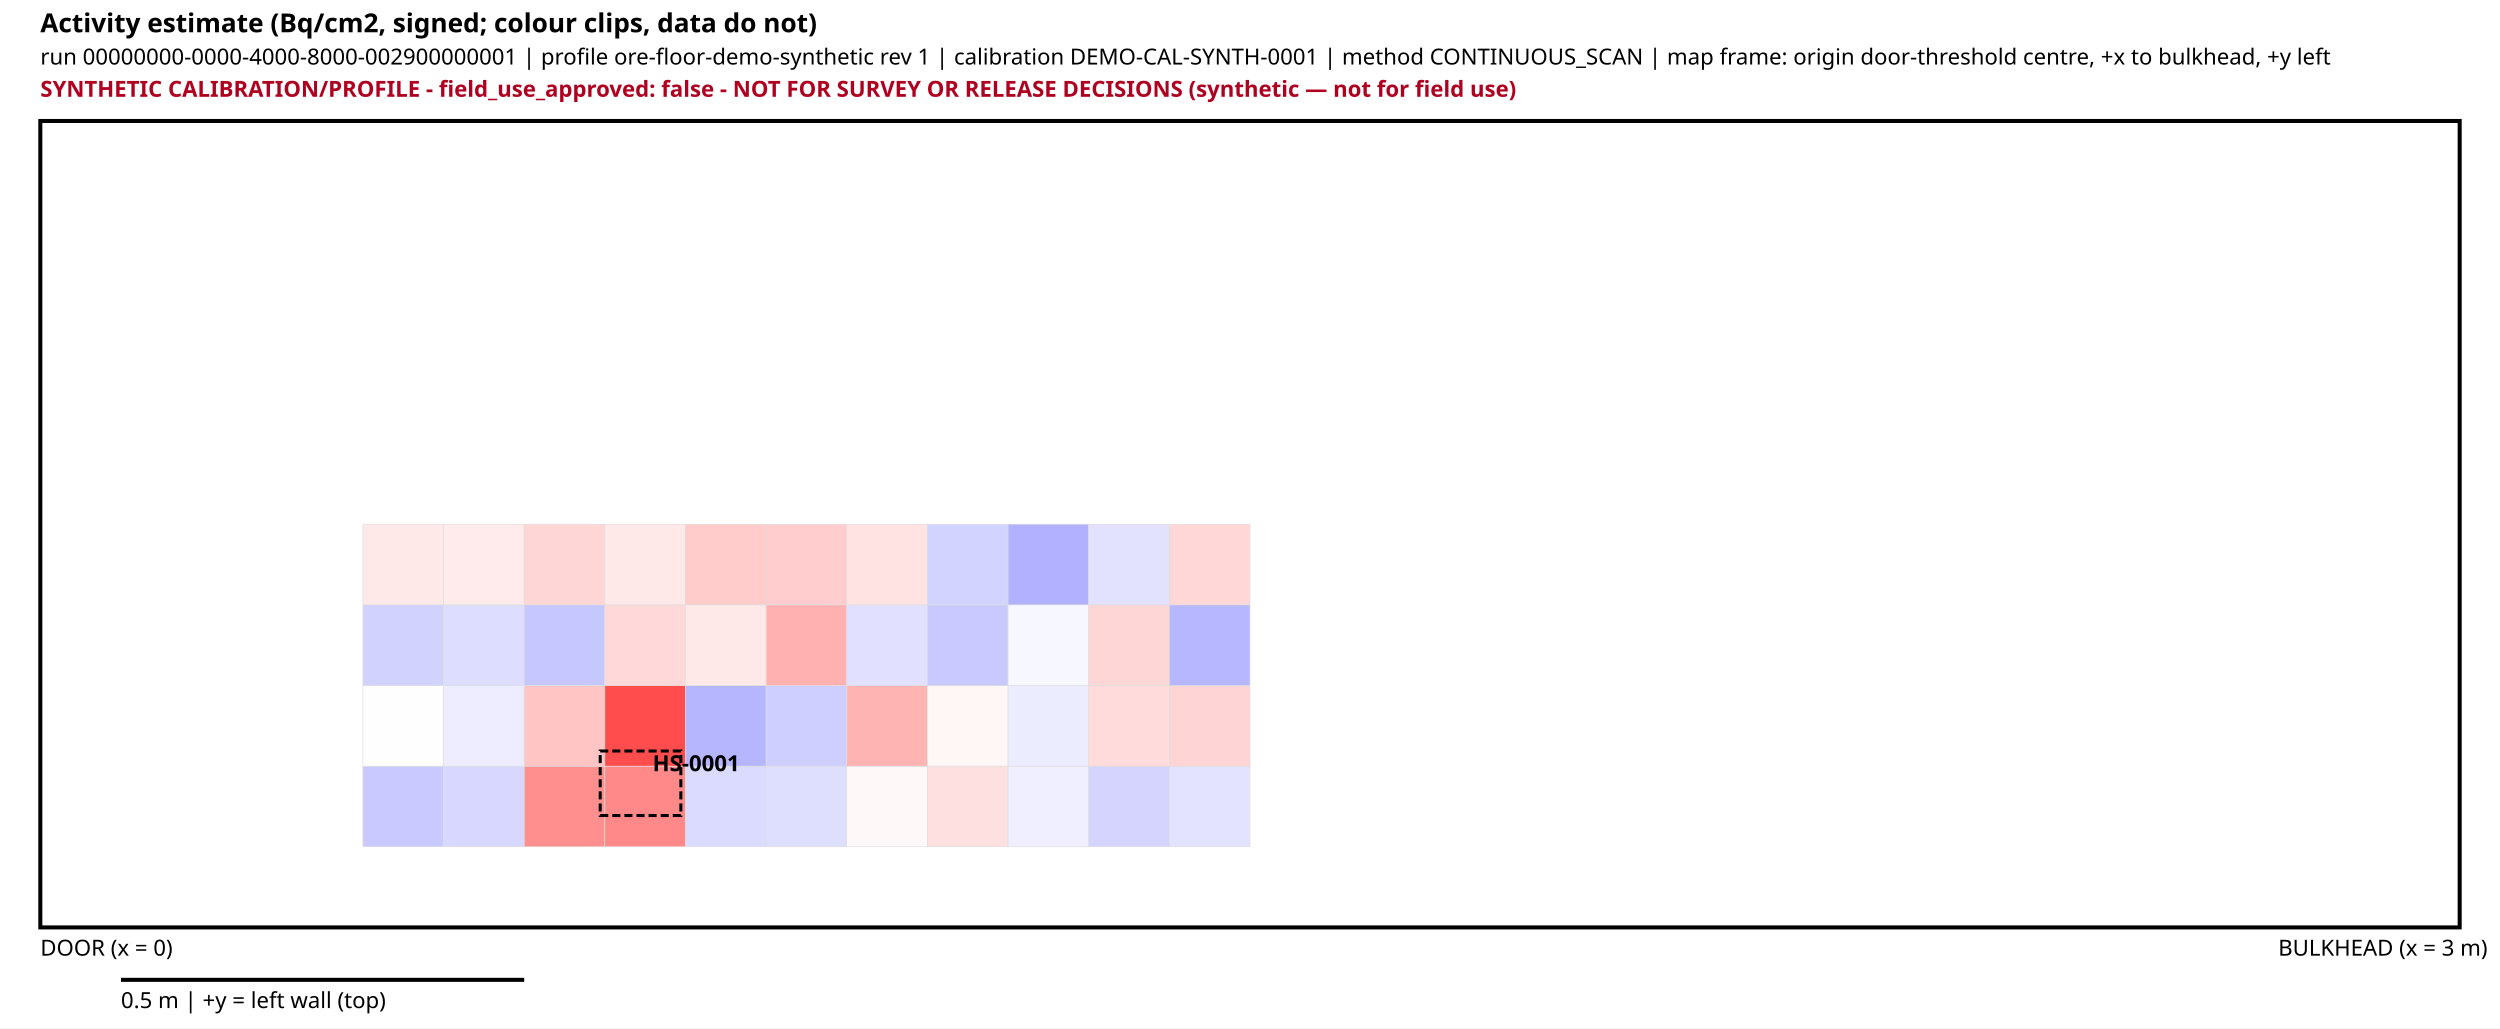
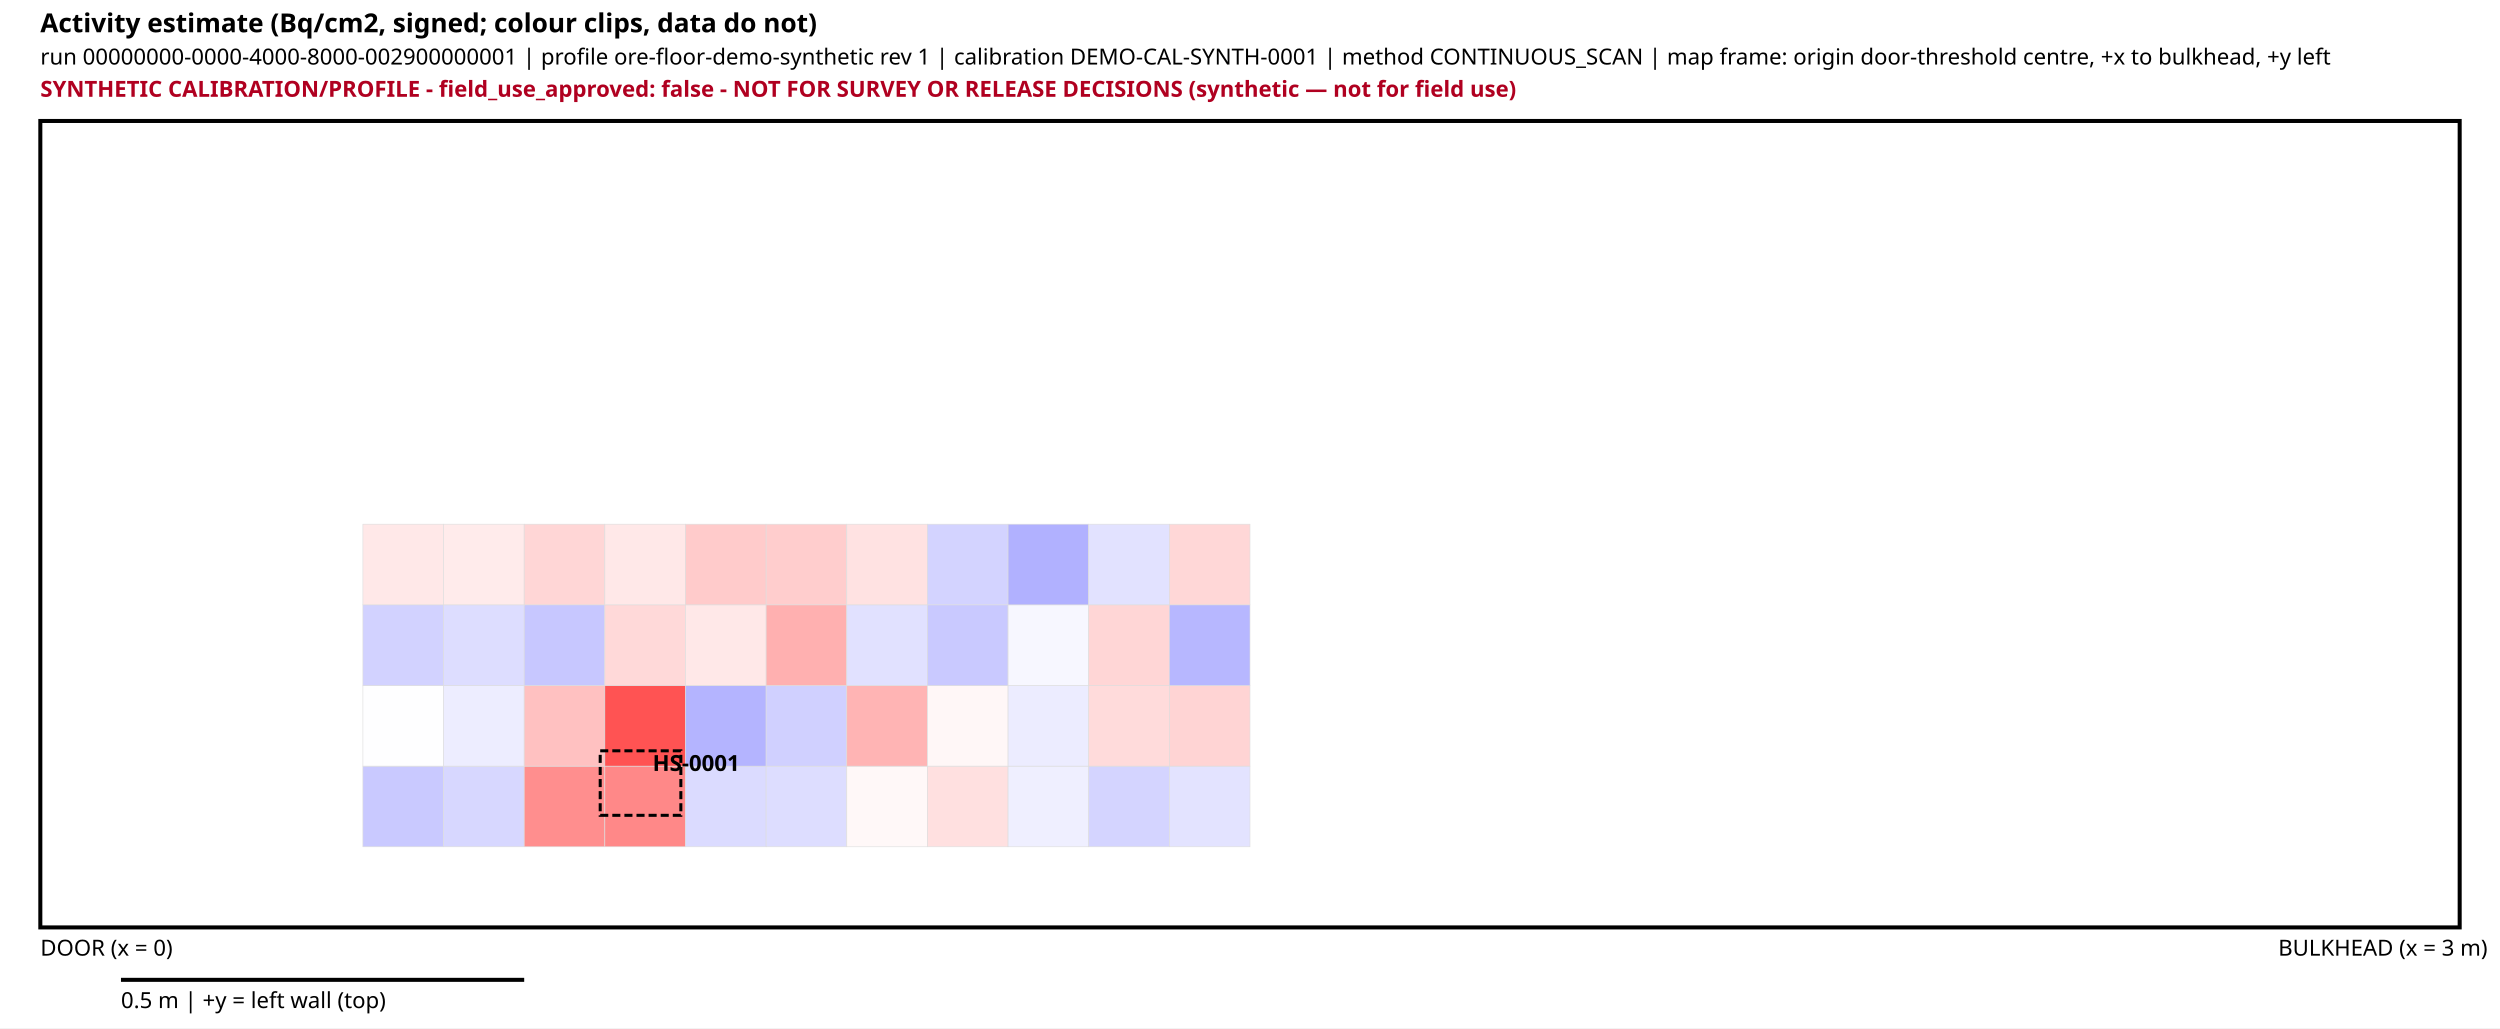
<svg xmlns="http://www.w3.org/2000/svg" width="1240" height="510" viewBox="0 0 1240 510" font-family="sans-serif" font-size="11">
  <defs>
    <pattern id="p-UNVISITED" width="8" height="8" patternUnits="userSpaceOnUse">
      <rect width="8" height="8" fill="#fff" />
      <path d="M0 8L8 0" stroke="#888" stroke-width="1" />
    </pattern>
    <pattern id="p-INVALID_DATA" width="8" height="8" patternUnits="userSpaceOnUse">
      <rect width="8" height="8" fill="#f6d5d5" />
      <path d="M0 0L8 8M0 8L8 0" stroke="#c83c3c" stroke-width="1" />
    </pattern>
    <pattern id="p-INSUFFICIENT_SENSITIVITY" width="6" height="6" patternUnits="userSpaceOnUse">
      <rect width="6" height="6" fill="#fdebc8" />
      <circle cx="3" cy="3" r="1.2" fill="#b9770e" />
    </pattern>
    <pattern id="p-BLOCKED" width="8" height="8" patternUnits="userSpaceOnUse">
      <rect width="8" height="8" fill="#e4dcf0" />
      <path d="M0 4H8" stroke="#785aa0" stroke-width="2" />
    </pattern>
    <pattern id="p-EXCLUDED" width="8" height="8" patternUnits="userSpaceOnUse">
      <rect width="8" height="8" fill="#5a5a5a" />
    </pattern>
    <pattern id="p-ACCEPTABLE" width="8" height="8" patternUnits="userSpaceOnUse">
      <rect width="8" height="8" fill="#2e8b57" />
    </pattern>
    <pattern id="p-NO_DECISION" width="8" height="8" patternUnits="userSpaceOnUse">
      <rect width="8" height="8" fill="#e6e6f2" />
      <path d="M0 4H8M4 0V8" stroke="#6a6aa0" stroke-width="1" />
    </pattern>
    <pattern id="p-INCOMPLETE_COVERAGE" width="8" height="8" patternUnits="userSpaceOnUse">
      <rect width="8" height="8" fill="#faeec0" />
      <path d="M0 0L8 8" stroke="#a08020" stroke-width="1" />
    </pattern>
    <pattern id="p-ALARM" width="8" height="8" patternUnits="userSpaceOnUse">
      <rect width="8" height="8" fill="#e60078" />
      <path d="M0 8L8 0" stroke="#000" stroke-width="1.5" />
    </pattern>
    <pattern id="p-ACQUISITION_GAP" width="8" height="8" patternUnits="userSpaceOnUse">
      <rect width="8" height="8" fill="#ddd" />
      <circle cx="4" cy="4" r="2" fill="#666" />
    </pattern>
  </defs>
  <rect width="1240" height="510" fill="#fff" />
  <text x="20" y="16" font-size="13" font-weight="bold">Activity estimate (Bq/cm2, signed; colour clips, data do not)</text>
  <text x="20" y="32">run 00000000-0000-4000-8000-002900000001 | profile ore-floor-demo-synthetic rev 1 | calibration DEMO-CAL-SYNTH-0001 | method CONTINUOUS_SCAN | map frame: origin door-threshold centre, +x to bulkhead, +y left</text>
  <text x="20" y="48" fill="#b00020" font-weight="bold">SYNTHETIC CALIBRATION/PROFILE - field_use_approved: false - NOT FOR SURVEY OR RELEASE DECISIONS (synthetic — not for field use)</text>
  <rect x="180.0" y="380.0" width="40.0" height="40.0" fill="rgb(201, 201, 255)" stroke="#ddd" stroke-width="0.3" />
  <rect x="220.0" y="380.0" width="40.0" height="40.0" fill="rgb(215, 215, 255)" stroke="#ddd" stroke-width="0.3" />
  <rect x="260.0" y="380.0" width="40.0" height="40.0" fill="rgb(255, 142, 142)" stroke="#ddd" stroke-width="0.3" />
  <rect x="300.0" y="380.0" width="40.0" height="40.0" fill="rgb(255, 136, 136)" stroke="#ddd" stroke-width="0.3" />
  <rect x="340.0" y="380.0" width="40.0" height="40.0" fill="rgb(219, 219, 255)" stroke="#ddd" stroke-width="0.3" />
-   <rect x="380.0" y="380.0" width="40.0" height="40.0" fill="rgb(222, 222, 255)" stroke="#ddd" stroke-width="0.3" />
+   <rect x="380.0" y="380.0" width="40.0" height="40.0" fill="rgb(221, 221, 255)" stroke="#ddd" stroke-width="0.3" />
  <rect x="420.0" y="380.0" width="40.0" height="40.0" fill="rgb(255, 248, 248)" stroke="#ddd" stroke-width="0.3" />
  <rect x="460.0" y="380.0" width="40.0" height="40.0" fill="rgb(255, 224, 224)" stroke="#ddd" stroke-width="0.3" />
  <rect x="500.0" y="380.0" width="40.0" height="40.0" fill="rgb(239, 239, 255)" stroke="#ddd" stroke-width="0.3" />
  <rect x="540.0" y="380.0" width="40.0" height="40.0" fill="rgb(212, 212, 255)" stroke="#ddd" stroke-width="0.3" />
  <rect x="580.0" y="380.0" width="40.0" height="40.0" fill="rgb(227, 227, 255)" stroke="#ddd" stroke-width="0.3" />
  <rect x="180.0" y="340.0" width="40.0" height="40.0" fill="rgb(254, 254, 255)" stroke="#ddd" stroke-width="0.3" />
  <rect x="220.0" y="340.0" width="40.0" height="40.0" fill="rgb(237, 237, 255)" stroke="#ddd" stroke-width="0.3" />
-   <rect x="260.0" y="340.0" width="40.0" height="40.0" fill="rgb(255, 196, 196)" stroke="#ddd" stroke-width="0.3" />
-   <rect x="300.0" y="340.0" width="40.0" height="40.0" fill="rgb(255, 77, 77)" stroke="#ddd" stroke-width="0.3" />
-   <rect x="340.0" y="340.0" width="40.0" height="40.0" fill="rgb(182, 182, 255)" stroke="#ddd" stroke-width="0.3" />
-   <rect x="380.0" y="340.0" width="40.0" height="40.0" fill="rgb(207, 207, 255)" stroke="#ddd" stroke-width="0.3" />
+   <rect x="260.0" y="340.0" width="40.0" height="40.0" fill="rgb(255, 193, 193)" stroke="#ddd" stroke-width="0.3" />
+   <rect x="300.0" y="340.0" width="40.0" height="40.0" fill="rgb(255, 83, 83)" stroke="#ddd" stroke-width="0.3" />
+   <rect x="340.0" y="340.0" width="40.0" height="40.0" fill="rgb(180, 180, 255)" stroke="#ddd" stroke-width="0.3" />
+   <rect x="380.0" y="340.0" width="40.0" height="40.0" fill="rgb(208, 208, 255)" stroke="#ddd" stroke-width="0.3" />
  <rect x="420.0" y="340.0" width="40.0" height="40.0" fill="rgb(255, 180, 180)" stroke="#ddd" stroke-width="0.3" />
-   <rect x="460.0" y="340.0" width="40.0" height="40.0" fill="rgb(255, 246, 246)" stroke="#ddd" stroke-width="0.3" />
+   <rect x="460.0" y="340.0" width="40.0" height="40.0" fill="rgb(255, 247, 247)" stroke="#ddd" stroke-width="0.3" />
  <rect x="500.0" y="340.0" width="40.0" height="40.0" fill="rgb(236, 236, 255)" stroke="#ddd" stroke-width="0.3" />
  <rect x="540.0" y="340.0" width="40.0" height="40.0" fill="rgb(255, 219, 219)" stroke="#ddd" stroke-width="0.3" />
  <rect x="580.0" y="340.0" width="40.0" height="40.0" fill="rgb(255, 212, 212)" stroke="#ddd" stroke-width="0.3" />
  <rect x="180.0" y="300.0" width="40.0" height="40.0" fill="rgb(210, 210, 255)" stroke="#ddd" stroke-width="0.3" />
  <rect x="220.0" y="300.0" width="40.0" height="40.0" fill="rgb(221, 221, 255)" stroke="#ddd" stroke-width="0.3" />
  <rect x="260.0" y="300.0" width="40.0" height="40.0" fill="rgb(199, 199, 255)" stroke="#ddd" stroke-width="0.3" />
  <rect x="300.0" y="300.0" width="40.0" height="40.0" fill="rgb(255, 217, 217)" stroke="#ddd" stroke-width="0.3" />
  <rect x="340.0" y="300.0" width="40.0" height="40.0" fill="rgb(255, 232, 232)" stroke="#ddd" stroke-width="0.3" />
  <rect x="380.0" y="300.0" width="40.0" height="40.0" fill="rgb(255, 176, 176)" stroke="#ddd" stroke-width="0.3" />
  <rect x="420.0" y="300.0" width="40.0" height="40.0" fill="rgb(225, 225, 255)" stroke="#ddd" stroke-width="0.3" />
  <rect x="460.0" y="300.0" width="40.0" height="40.0" fill="rgb(201, 201, 255)" stroke="#ddd" stroke-width="0.3" />
  <rect x="500.0" y="300.0" width="40.0" height="40.0" fill="rgb(247, 247, 255)" stroke="#ddd" stroke-width="0.3" />
  <rect x="540.0" y="300.0" width="40.0" height="40.0" fill="rgb(255, 214, 214)" stroke="#ddd" stroke-width="0.3" />
  <rect x="580.0" y="300.0" width="40.0" height="40.0" fill="rgb(183, 183, 255)" stroke="#ddd" stroke-width="0.3" />
  <rect x="180.0" y="260.0" width="40.0" height="40.0" fill="rgb(255, 232, 232)" stroke="#ddd" stroke-width="0.3" />
  <rect x="220.0" y="260.0" width="40.0" height="40.0" fill="rgb(255, 235, 235)" stroke="#ddd" stroke-width="0.3" />
  <rect x="260.0" y="260.0" width="40.0" height="40.0" fill="rgb(255, 214, 214)" stroke="#ddd" stroke-width="0.3" />
  <rect x="300.0" y="260.0" width="40.0" height="40.0" fill="rgb(255, 232, 232)" stroke="#ddd" stroke-width="0.3" />
  <rect x="340.0" y="260.0" width="40.0" height="40.0" fill="rgb(255, 203, 203)" stroke="#ddd" stroke-width="0.3" />
  <rect x="380.0" y="260.0" width="40.0" height="40.0" fill="rgb(255, 205, 205)" stroke="#ddd" stroke-width="0.3" />
  <rect x="420.0" y="260.0" width="40.0" height="40.0" fill="rgb(255, 226, 226)" stroke="#ddd" stroke-width="0.3" />
  <rect x="460.0" y="260.0" width="40.0" height="40.0" fill="rgb(211, 211, 255)" stroke="#ddd" stroke-width="0.3" />
  <rect x="500.0" y="260.0" width="40.0" height="40.0" fill="rgb(177, 177, 255)" stroke="#ddd" stroke-width="0.3" />
  <rect x="540.0" y="260.0" width="40.0" height="40.0" fill="rgb(226, 226, 255)" stroke="#ddd" stroke-width="0.3" />
  <rect x="580.0" y="260.0" width="40.0" height="40.0" fill="rgb(255, 215, 215)" stroke="#ddd" stroke-width="0.3" />
  <rect x="20.0" y="60.0" width="1200.0" height="400.0" fill="none" stroke="#000" stroke-width="2" />
  <text x="20.0" y="474.0">DOOR (x = 0)</text>
  <text x="1130.0" y="474.0">BULKHEAD (x = 3 m)</text>
  <line x1="60.0" y1="486.0" x2="260.0" y2="486.0" stroke="#000" stroke-width="2" />
  <text x="60.0" y="500.0">0.5 m | +y = left wall (top)</text>
-   <polygon points="297.7,404.5 337.7,404.5 337.7,372.5 297.7,372.5" fill="none" stroke="#000" stroke-width="1.5" stroke-dasharray="4 2" />
-   <text x="323.7" y="382.5" font-weight="bold">HS-0001</text>
+   <polygon points="297.7,404.4 337.7,404.4 337.7,372.4 297.7,372.4" fill="none" stroke="#000" stroke-width="1.5" stroke-dasharray="4 2" />
+   <text x="323.7" y="382.4" font-weight="bold">HS-0001</text>
</svg>
